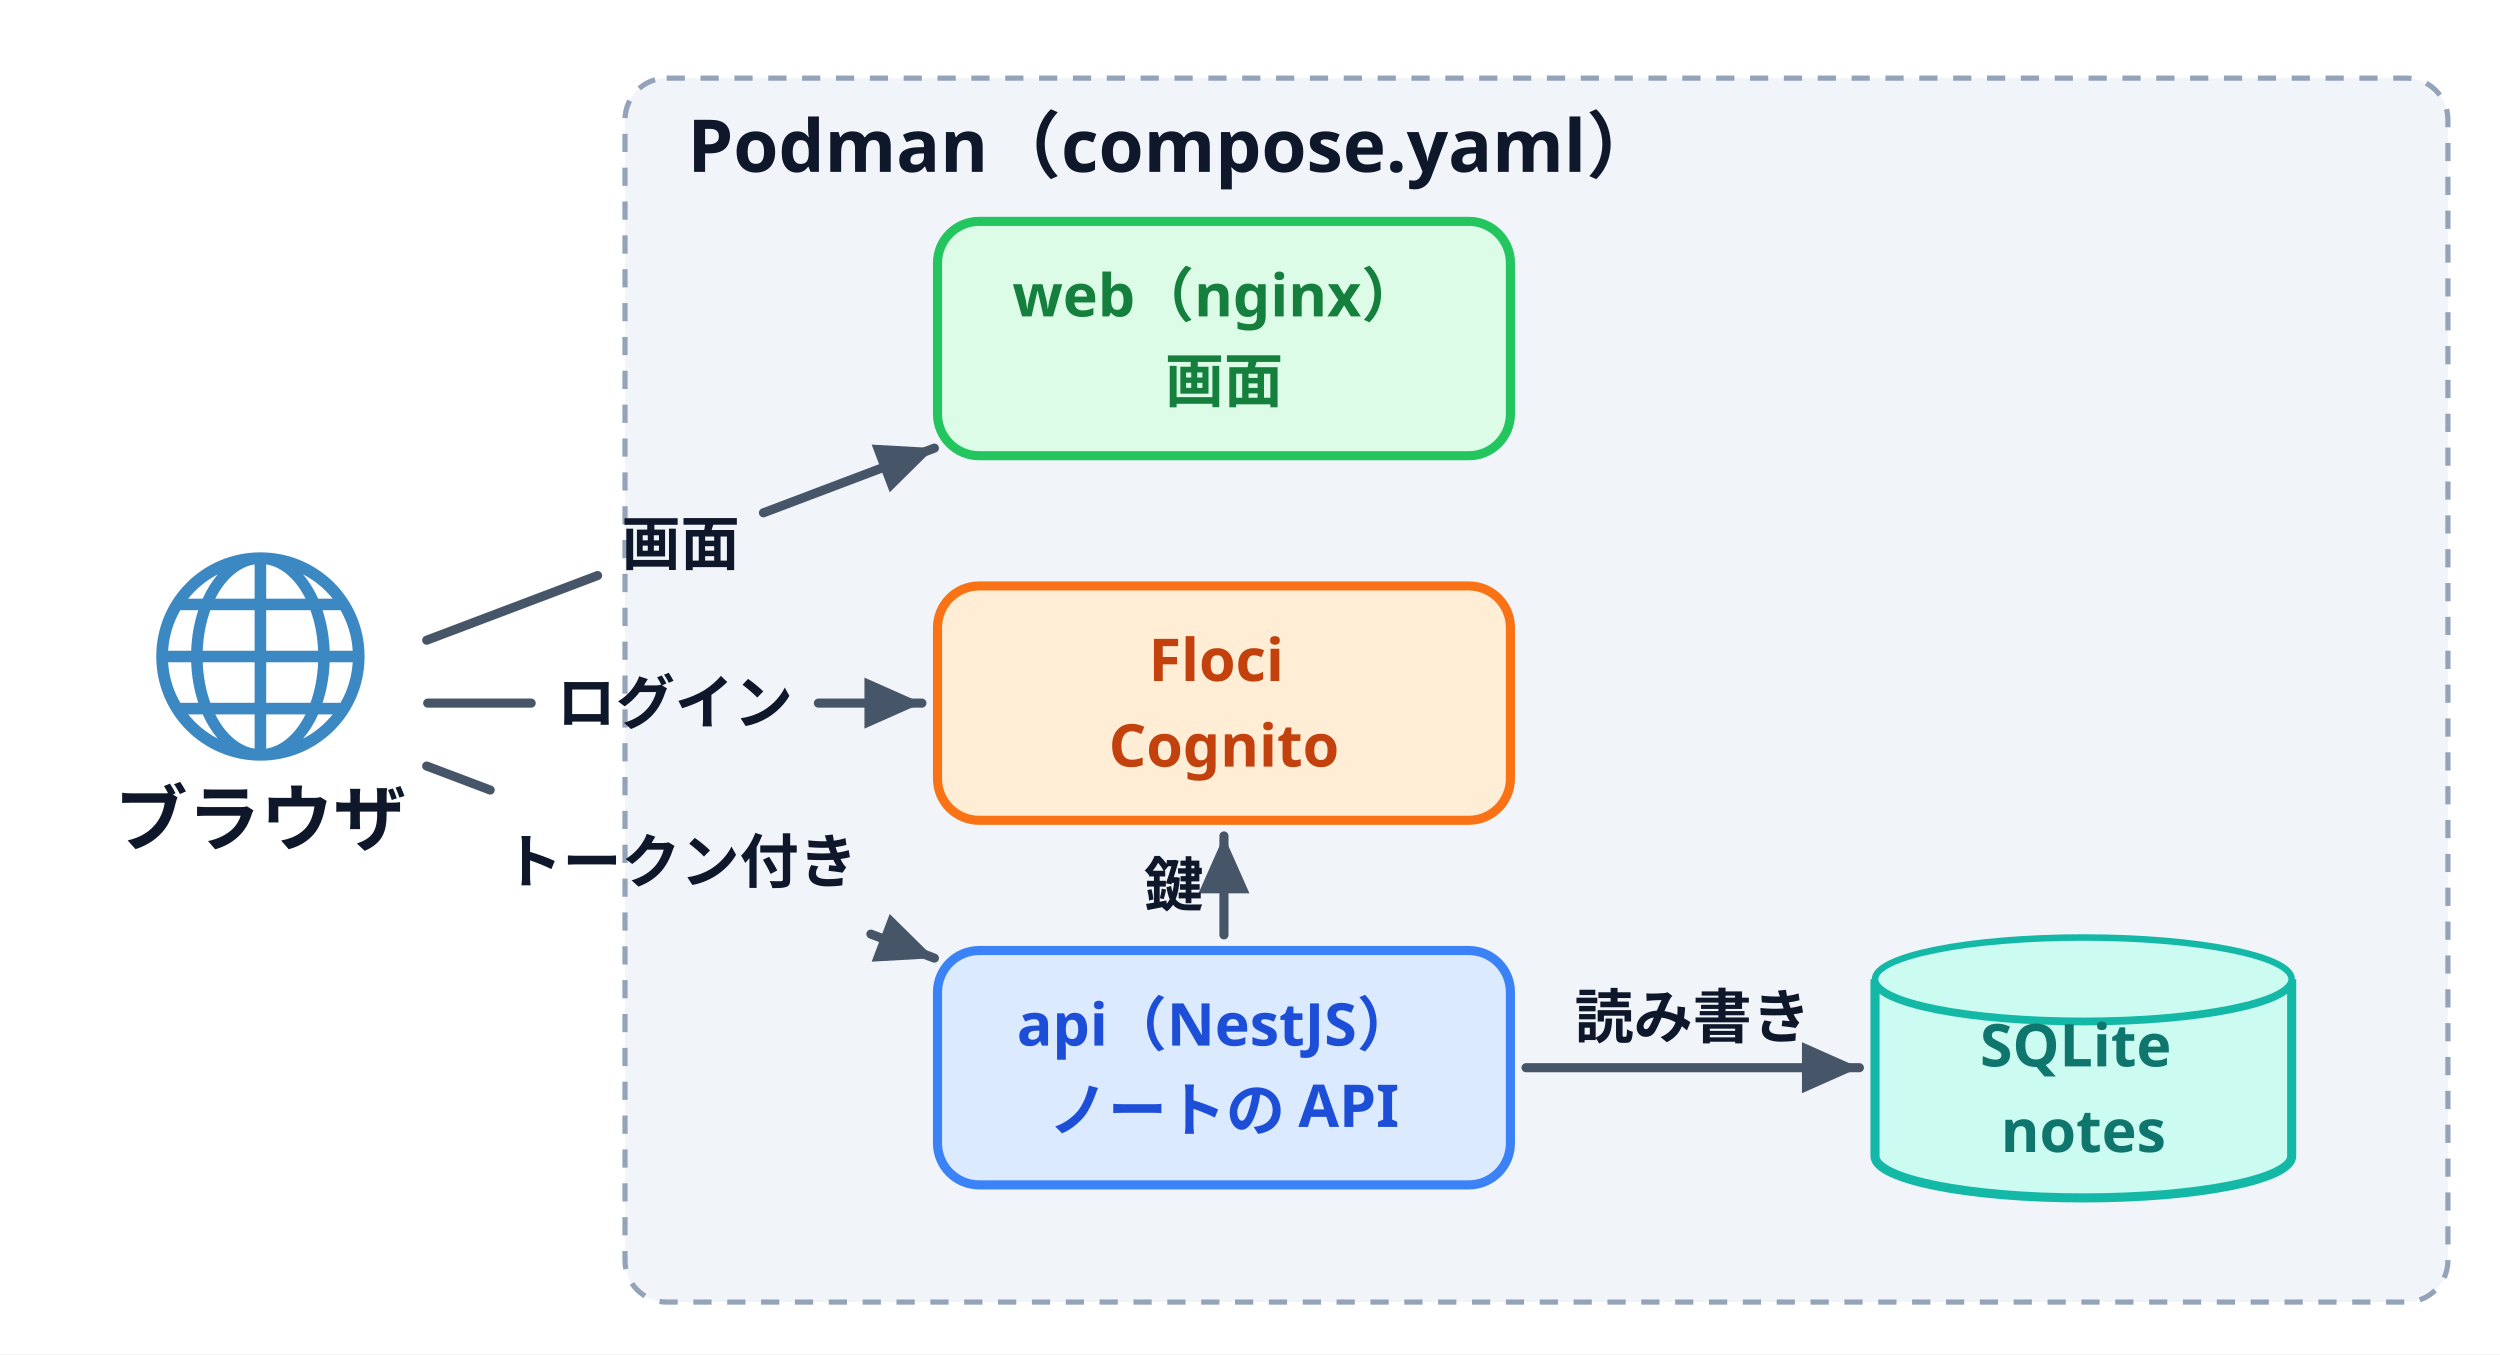
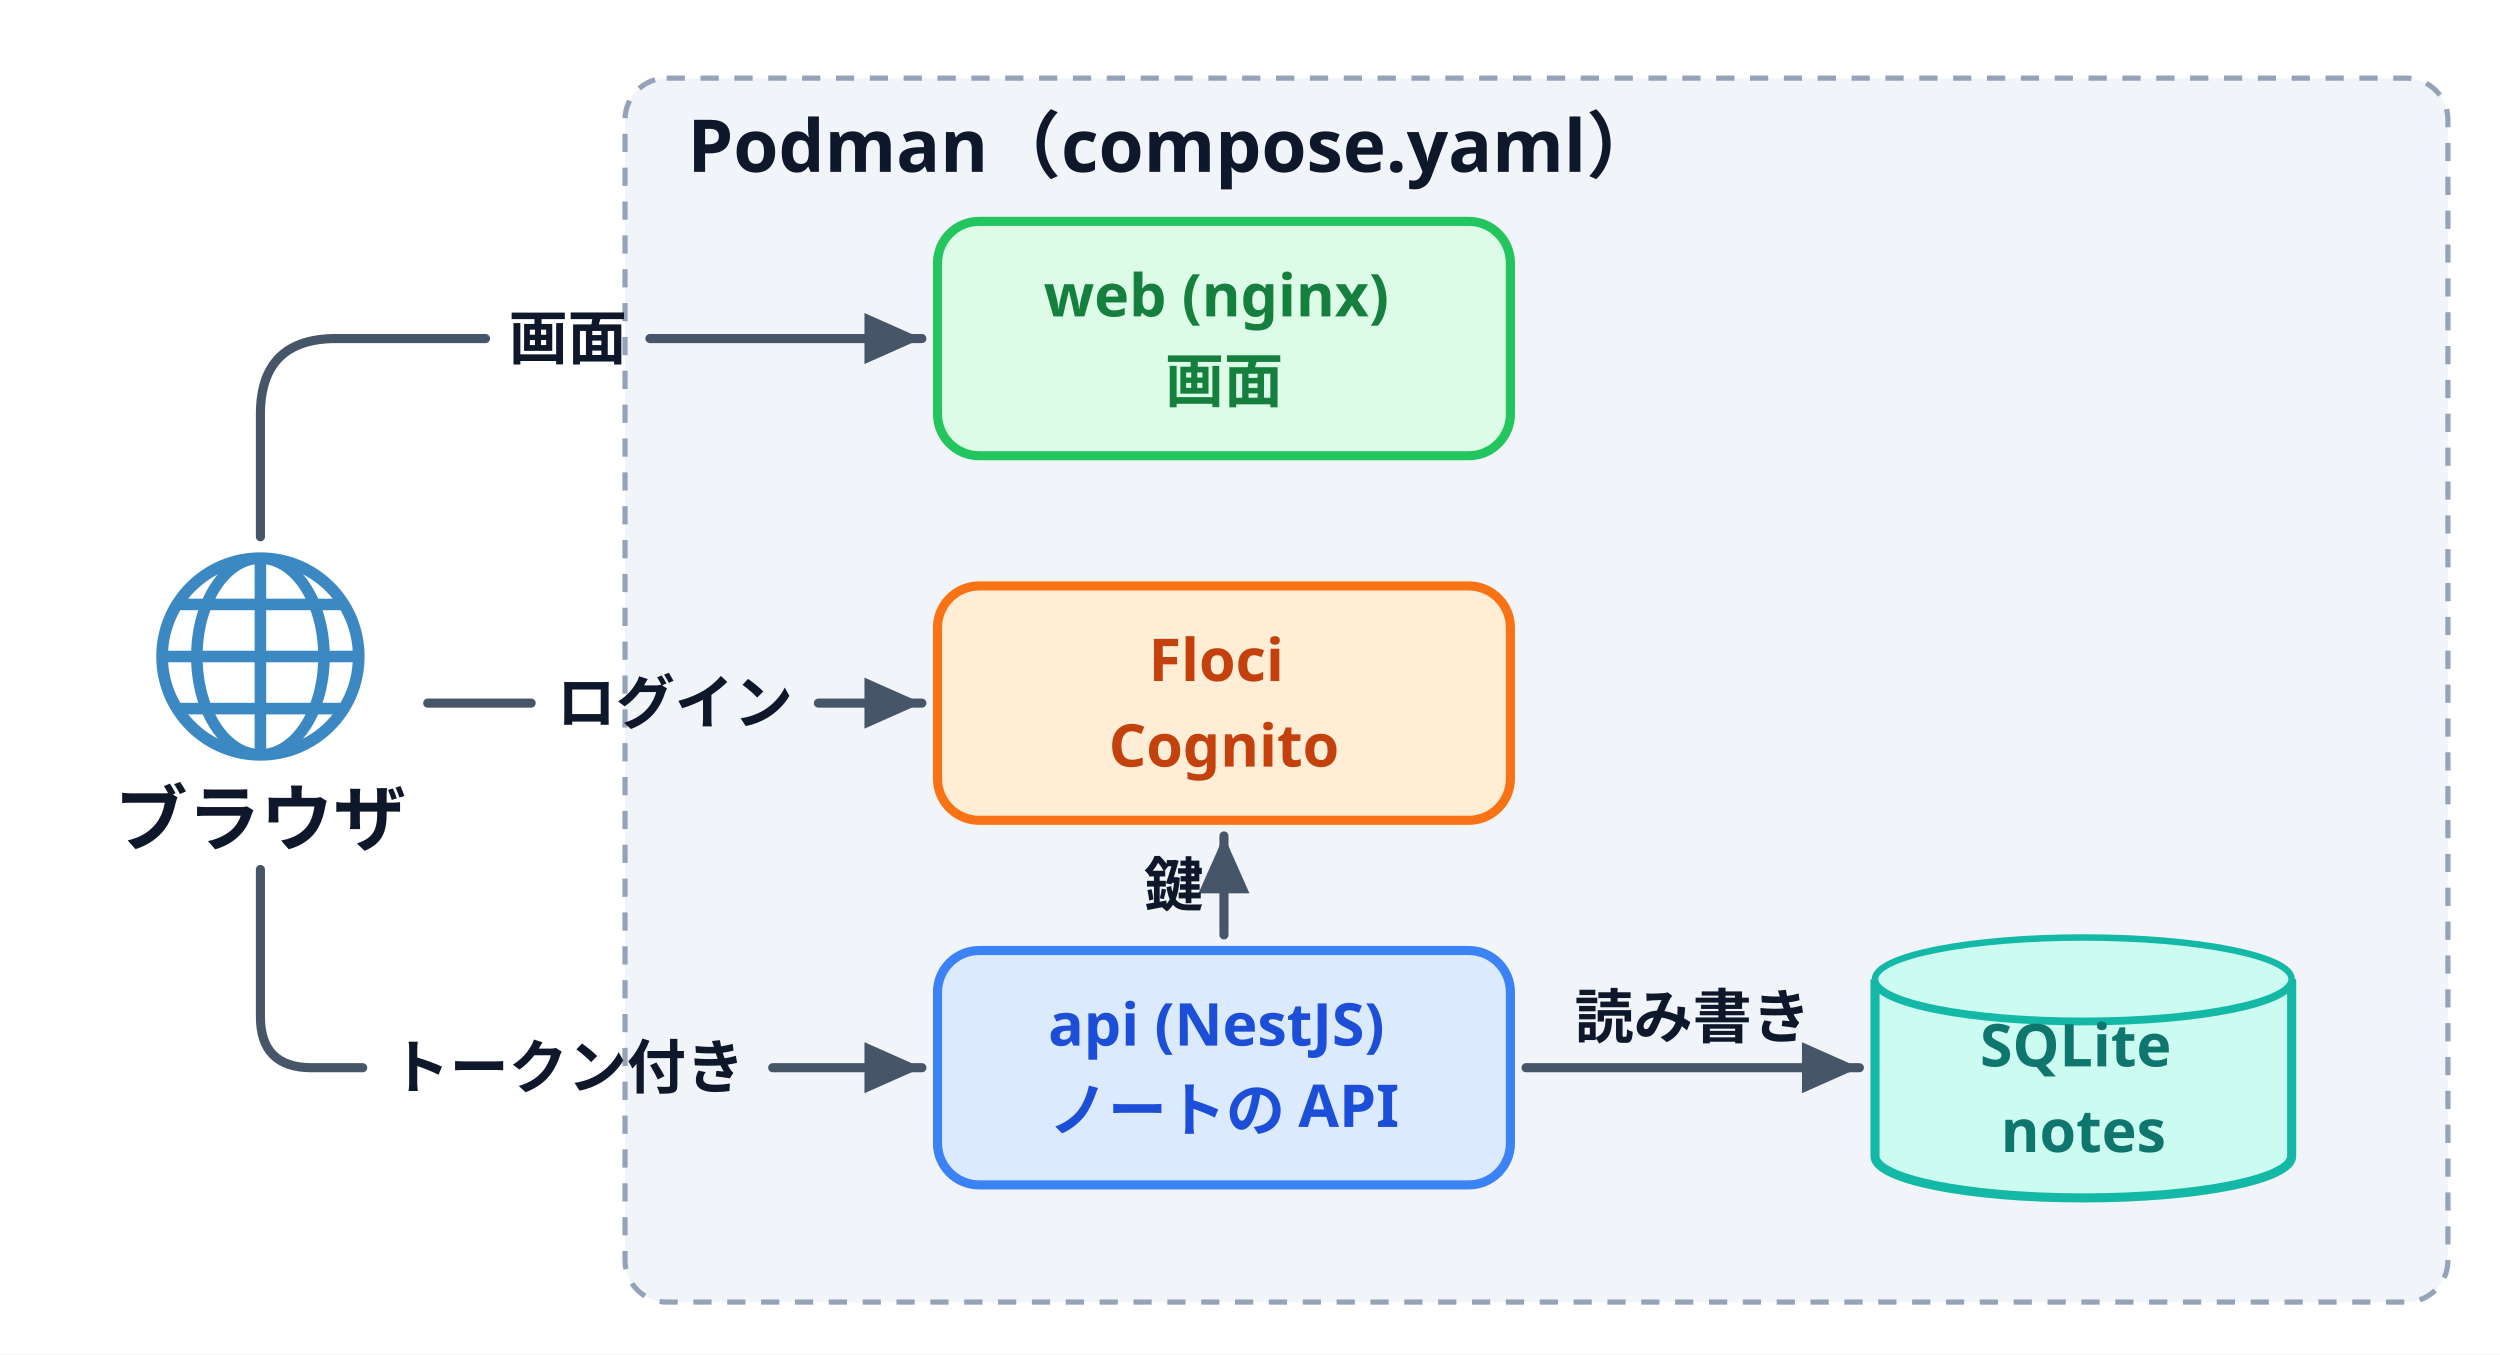
<svg xmlns="http://www.w3.org/2000/svg" width="960" height="520" viewBox="0 0 960 520" font-family="'Hiragino Sans','Noto Sans JP','Yu Gothic','Segoe UI',sans-serif">
  <defs>
    <marker id="aR" viewBox="0 0 10 10" refX="9" refY="5" markerWidth="7" markerHeight="7" orient="auto-start-reverse">
      <path d="M0 1 L9 5 L0 9 z" fill="#475569" />
    </marker>
    <marker id="aRsub" viewBox="0 0 10 10" refX="9" refY="5" markerWidth="7" markerHeight="7" orient="auto-start-reverse">
      <path d="M0 1 L9 5 L0 9 z" fill="#94a3b8" />
    </marker>
  </defs>
  <rect x="0" y="0" width="960" height="520" fill="#ffffff" />
  <svg x="60.0" y="212.1" width="80.0" height="80.0" viewBox="0 0 36 36">
    <path fill="#3B88C3" d="M18 0C8.059 0 0 8.059 0 18s8.059 18 18 18 18-8.059 18-18S27.941 0 18 0zM2.05 19h3.983c.092 2.506.522 4.871 1.229 7H4.158c-1.207-2.083-1.95-4.459-2.108-7zM19 8V2.081c2.747.436 5.162 2.655 6.799 5.919H19zm7.651 2c.754 2.083 1.219 4.46 1.317 7H19v-7h7.651zM17 2.081V8h-6.799C11.837 4.736 14.253 2.517 17 2.081zM17 10v7H8.032c.098-2.54.563-4.917 1.317-7H17zM6.034 17H2.05c.158-2.54.901-4.917 2.107-7h3.104c-.705 2.129-1.135 4.495-1.227 7zm1.998 2H17v7H9.349c-.754-2.083-1.219-4.459-1.317-7zM17 28v5.919c-2.747-.437-5.163-2.655-6.799-5.919H17zm2 5.919V28h6.8c-1.637 3.264-4.053 5.482-6.8 5.919zM19 26v-7h8.969c-.099 2.541-.563 4.917-1.317 7H19zm10.967-7h3.982c-.157 2.541-.9 4.917-2.107 7h-3.104c.706-2.129 1.136-4.494 1.229-7zm0-2c-.093-2.505-.523-4.871-1.229-7h3.104c1.207 2.083 1.95 4.46 2.107 7h-3.982zm.512-9h-2.503c-.717-1.604-1.606-3.015-2.619-4.199C27.346 4.833 29.089 6.267 30.479 8zM10.643 3.801C9.629 4.985 8.74 6.396 8.023 8H5.521c1.39-1.733 3.133-3.166 5.122-4.199zM5.521 28h2.503c.716 1.604 1.605 3.015 2.619 4.198C8.654 31.166 6.911 29.733 5.521 28zm19.836 4.198c1.014-1.184 1.902-2.594 2.619-4.198h2.503c-1.39 1.733-3.133 3.166-5.122 4.198z" />
  </svg>
  <text x="100" y="324.52" text-anchor="middle" font-size="28.0" fill="#0f172a" font-weight="700">ブラウザ</text>
  <rect x="240" y="30" width="700" height="470" rx="16" fill="#f1f5f9" stroke="#94a3b8" stroke-width="2.0" stroke-dasharray="7 6" />
  <text x="264" y="66" text-anchor="start" font-size="28.0" fill="#0f172a" font-weight="700">Podman（compose.yaml）</text>
  <rect x="360" y="85" width="220" height="90" rx="16" fill="#dcfce7" stroke="#22c55e" stroke-width="3.5" />
  <text x="470" y="121.5" text-anchor="middle" font-size="22.667" fill="#15803d" font-weight="600">
-     <tspan x="470" dy="0">web（nginx）</tspan>
+     <tspan x="470" dy="0">web (nginx)</tspan>
    <tspan x="470" dy="32.867">画面</tspan>
  </text>
  <rect x="360" y="225" width="220" height="90" rx="16" fill="#ffedd5" stroke="#f97316" stroke-width="3.5" />
  <text x="470" y="261.5" text-anchor="middle" font-size="22.667" fill="#c2410c" font-weight="600">
    <tspan x="470" dy="0">Floci</tspan>
    <tspan x="470" dy="32.867">Cognito</tspan>
  </text>
  <rect x="360" y="365" width="220" height="90" rx="16" fill="#dbeafe" stroke="#3b82f6" stroke-width="3.5" />
  <text x="470" y="401.5" text-anchor="middle" font-size="22.667" fill="#1d4ed8" font-weight="600">
-     <tspan x="470" dy="0">api（NestJS）</tspan>
+     <tspan x="470" dy="0">api (NestJS)</tspan>
    <tspan x="470" dy="32.867">ノートの API</tspan>
  </text>
  <path d="M720.0 376.0 A80.0 16.0 0 0 0 880.0 376.0 L880.0 444.0 A80.0 16.0 0 0 1 720.0 444.0 Z" fill="#ccfbf1" stroke="#14b8a6" stroke-width="3.5" />
  <ellipse cx="800.0" cy="376.0" rx="80.0" ry="16.0" fill="#ccfbf1" stroke="#14b8a6" stroke-width="2.5" />
  <text x="800" y="409.5" text-anchor="middle" font-size="22.667" fill="#0f766e" font-weight="600">
    <tspan x="800" dy="0">SQLite</tspan>
    <tspan x="800" dy="32.867">notes</tspan>
  </text>
-   <path d="M163.85 245.84 L229.47 221.01" fill="none" stroke="#475569" stroke-width="3.5" stroke-linecap="round" stroke-linejoin="round" />
-   <path d="M293.18 196.91 L358.80 172.08" fill="none" stroke="#475569" stroke-width="3.5" stroke-linecap="round" stroke-linejoin="round" marker-end="url(#aR)" />
-   <text x="261.325" y="216.892" text-anchor="middle" font-size="22.667" fill="#0f172a" font-weight="600">画面</text>
+   <path d="M100.00 206.12 L100.00 188.12 L100.00 159.06 Q100.00 130.00 129.06 130.00 L186.43 130.00" fill="none" stroke="#475569" stroke-width="3.5" stroke-linecap="round" stroke-linejoin="round" />
+   <path d="M249.57 130.00 L336.00 130.00 L354.00 130.00" fill="none" stroke="#475569" stroke-width="3.5" stroke-linecap="round" stroke-linejoin="round" marker-end="url(#aR)" />
+   <text x="218" y="137.933" text-anchor="middle" font-size="22.667" fill="#0f172a" font-weight="600">画面</text>
  <path d="M164.24 270.00 L203.97 270.00" fill="none" stroke="#475569" stroke-width="3.5" stroke-linecap="round" stroke-linejoin="round" />
  <path d="M314.27 270.00 L354.00 270.00" fill="none" stroke="#475569" stroke-width="3.5" stroke-linecap="round" stroke-linejoin="round" marker-end="url(#aR)" />
  <text x="259.12" y="277.933" text-anchor="middle" font-size="22.667" fill="#0f172a" font-weight="600">ログイン</text>
-   <path d="M163.85 294.16 L188.23 303.38" fill="none" stroke="#475569" stroke-width="3.5" stroke-linecap="round" stroke-linejoin="round" />
-   <path d="M334.42 358.70 L358.80 367.92" fill="none" stroke="#475569" stroke-width="3.5" stroke-linecap="round" stroke-linejoin="round" marker-end="url(#aR)" />
-   <text x="261.325" y="338.975" text-anchor="middle" font-size="22.667" fill="#0f172a" font-weight="600">トークン付き</text>
+   <path d="M100.00 333.88 L100.00 351.88 L100.00 390.36 Q100.00 410.00 119.64 410.00 L139.28 410.00" fill="none" stroke="#475569" stroke-width="3.5" stroke-linecap="round" stroke-linejoin="round" />
+   <path d="M296.72 410.00 L336.00 410.00 L354.00 410.00" fill="none" stroke="#475569" stroke-width="3.5" stroke-linecap="round" stroke-linejoin="round" marker-end="url(#aR)" />
+   <text x="218" y="417.933" text-anchor="middle" font-size="22.667" fill="#0f172a" font-weight="600">トークン付き</text>
  <path d="M470.00 359.00 L470.00 321.00" fill="none" stroke="#475569" stroke-width="3.5" stroke-linecap="round" stroke-linejoin="round" marker-end="url(#aR)" />
  <text x="450.667" y="347.933" text-anchor="middle" font-size="22.667" fill="#0f172a" font-weight="600">鍵</text>
  <path d="M586.00 410.00 L714.00 410.00" fill="none" stroke="#475569" stroke-width="3.5" stroke-linecap="round" stroke-linejoin="round" marker-end="url(#aR)" />
  <text x="650" y="398.6" text-anchor="middle" font-size="22.667" fill="#0f172a" font-weight="600">読み書き</text>
</svg>
